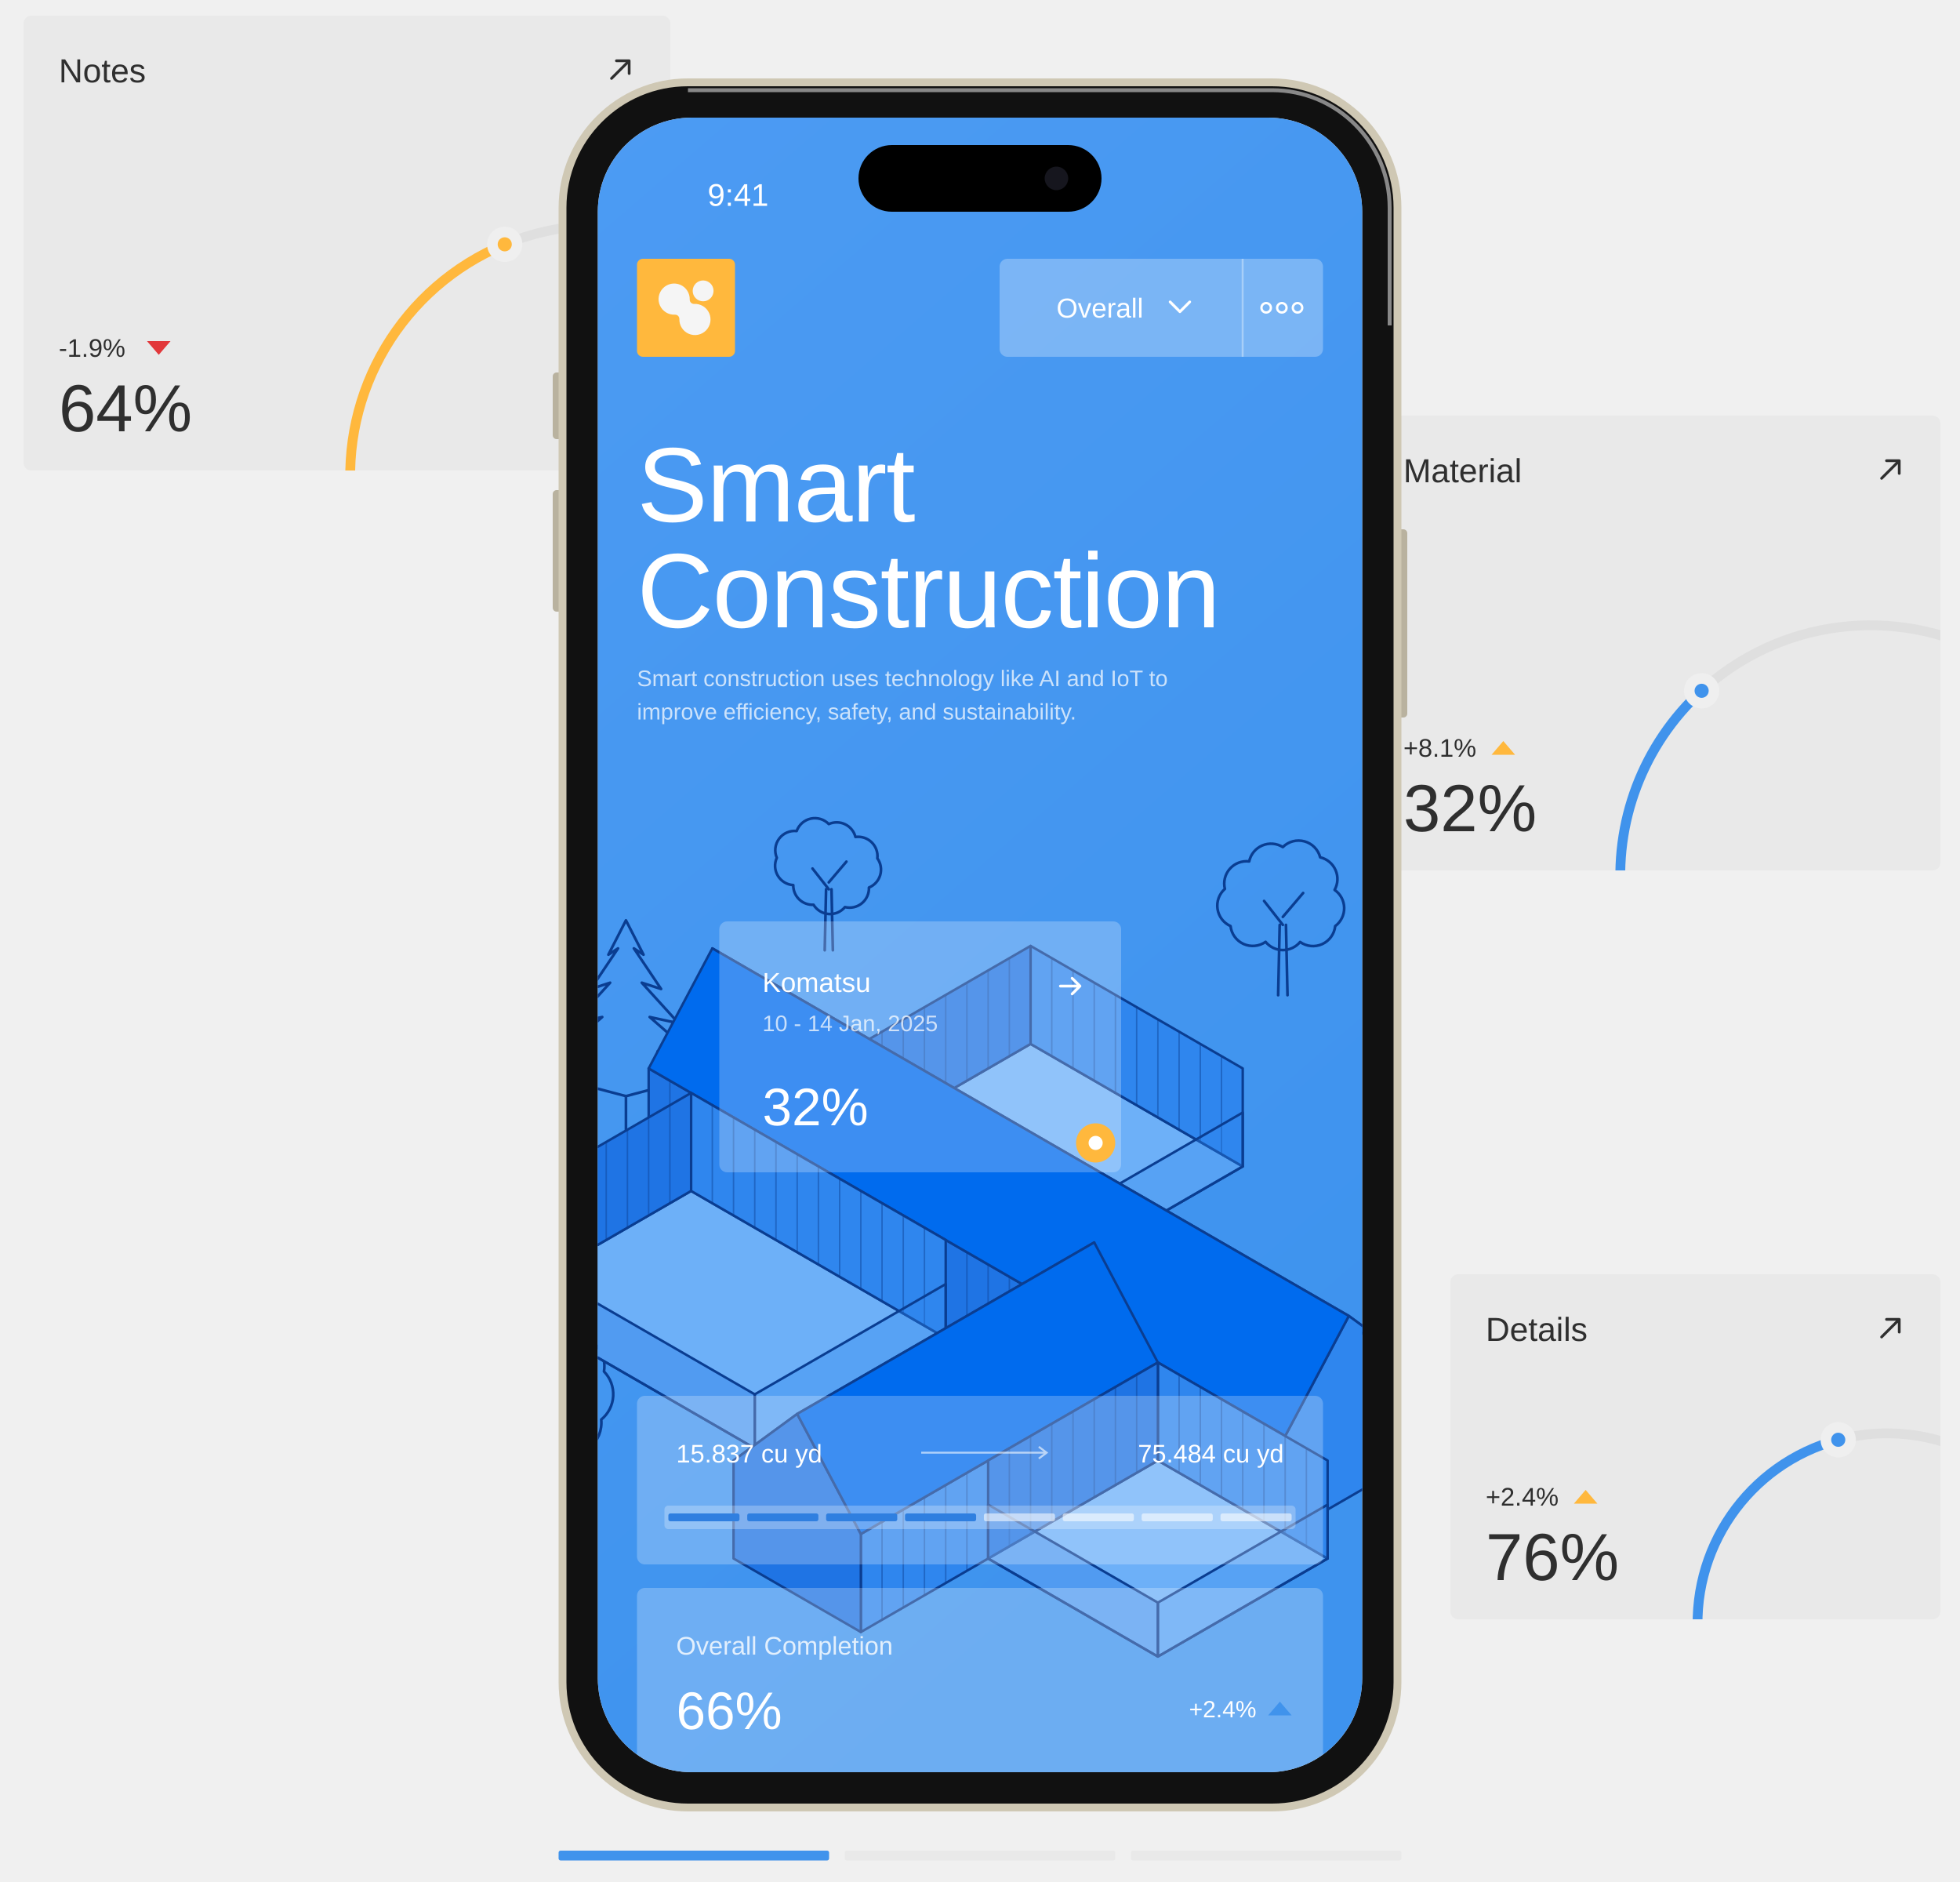
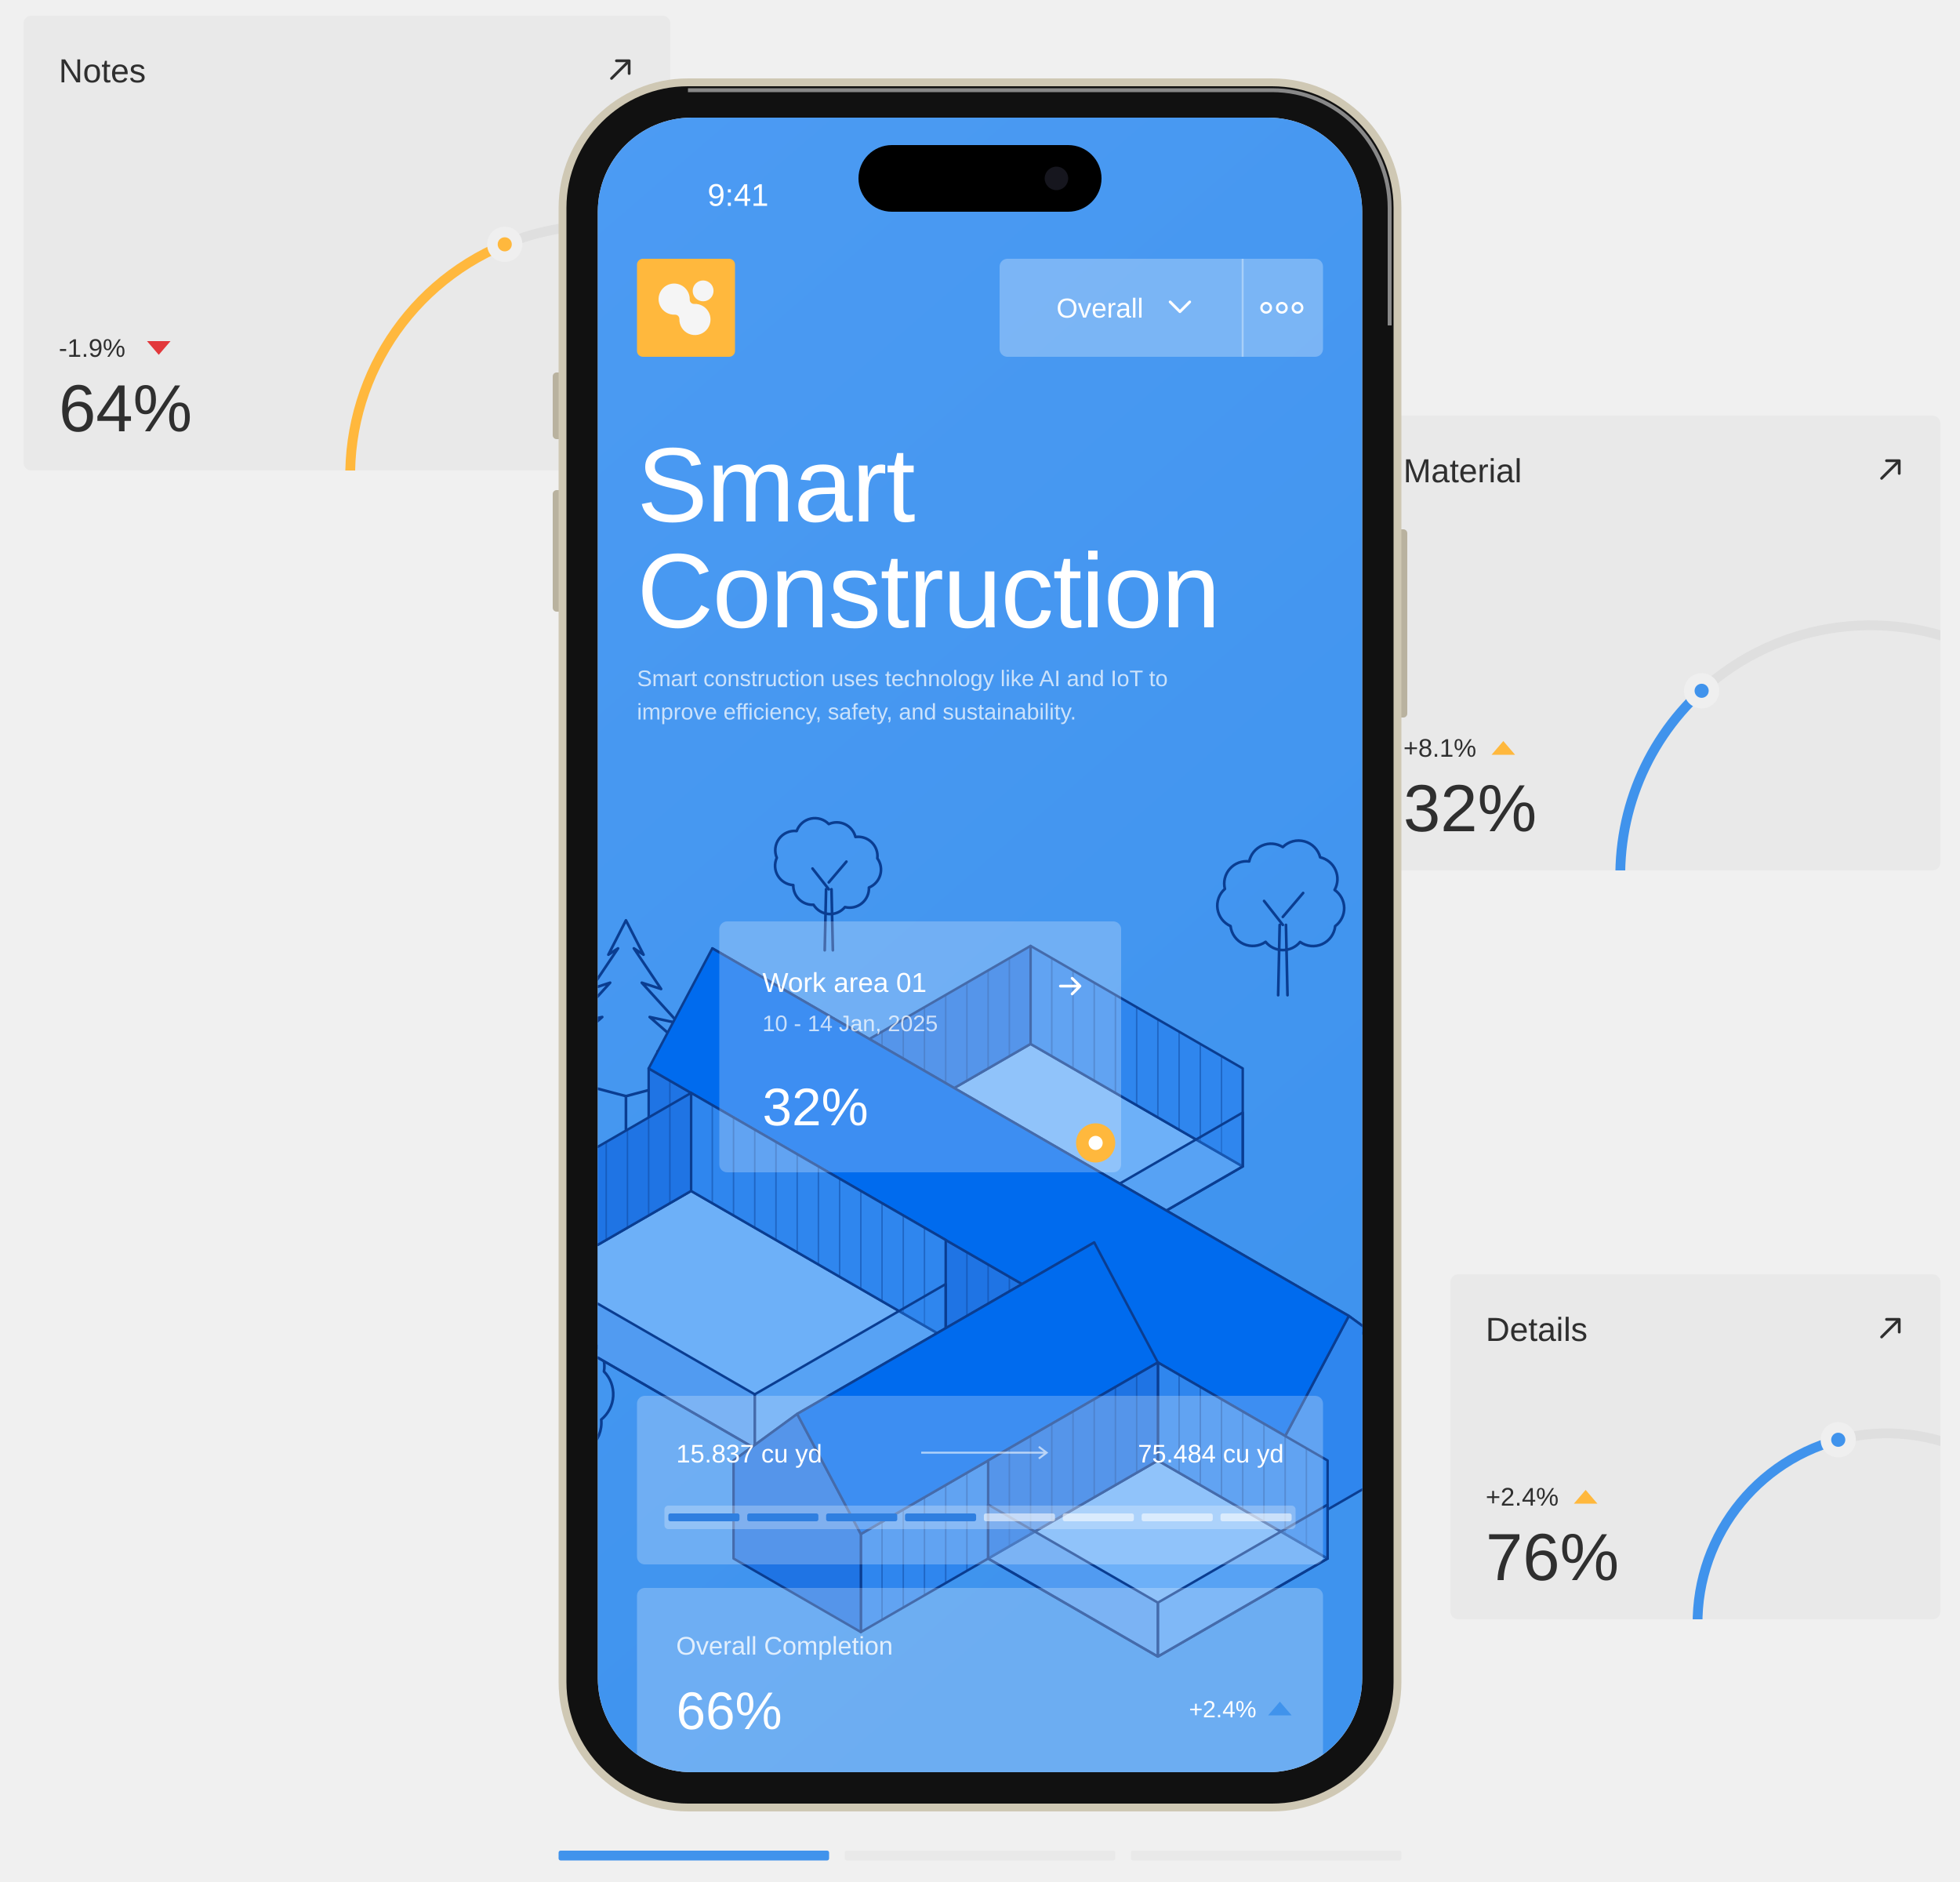
<svg xmlns="http://www.w3.org/2000/svg" viewBox="0 0 1000 960" data-export="lp-mobile-palm" role="img" aria-label="Phone with the three screens and floating cards" style="color:rgb(47, 47, 47);fill:rgb(0, 0, 0);stroke:none;stroke-width:1px;" width="1000" height="960">
  <g style="color:rgb(47, 47, 47);fill:rgb(0, 0, 0);stroke:none;stroke-width:1px;">
    <g transform="translate(12 8)" style="color:rgb(47, 47, 47);fill:rgb(0, 0, 0);stroke:none;stroke-width:1px;">
      <clipPath id="lp-mobile-palmcard-mc-notes" style="color:rgb(47, 47, 47);fill:rgb(0, 0, 0);stroke:none;stroke-width:1px;">
        <rect width="330" height="232" rx="4" style="color:rgb(47, 47, 47);fill:rgb(0, 0, 0);stroke:none;stroke-width:1px;" />
      </clipPath>
      <rect width="330" height="232" rx="4" fill="#E9E9E9" style="color:rgb(47, 47, 47);fill:rgb(233, 233, 233);stroke:none;stroke-width:1px;" />
      <text x="18" y="34" font-size="17" font-weight="500" fill="#2F2F2F" style="color:rgb(47, 47, 47);fill:rgb(47, 47, 47);stroke:none;stroke-width:1px;font-family:Urbanist, 'Helvetica Neue', Arial, system-ui, sans-serif;font-size:17px;font-weight:500;">Notes</text>
      <path d="M300 32l9-9m-6.5 0h6.5v6.5" fill="none" stroke="#2F2F2F" stroke-width="1.4" stroke-linecap="round" stroke-linejoin="round" style="color:rgb(47, 47, 47);fill:none;stroke:rgb(47, 47, 47);stroke-width:1.4px;stroke-linecap:round;stroke-linejoin:round;" />
      <g style="color:rgb(47, 47, 47);fill:rgb(0, 0, 0);stroke:none;stroke-width:1px;">
        <text x="18" y="174" font-size="13" font-weight="400" fill="#2F2F2F" style="color:rgb(47, 47, 47);fill:rgb(47, 47, 47);stroke:none;stroke-width:1px;font-family:Urbanist, 'Helvetica Neue', Arial, system-ui, sans-serif;font-size:13px;font-weight:400;">-1.9%</text>
        <path d="M63 166l6 7 6-7z" fill="#E2383B" style="color:rgb(47, 47, 47);fill:rgb(226, 56, 59);stroke:none;stroke-width:1px;" />
      </g>
      <text x="18" y="212" font-size="34" font-weight="300" fill="#2F2F2F" style="color:rgb(47, 47, 47);fill:rgb(47, 47, 47);stroke:none;stroke-width:1px;font-family:Urbanist, 'Helvetica Neue', Arial, system-ui, sans-serif;font-size:34px;font-weight:300;">64%</text>
      <g clip-path="url(#lp-mobile-palmcard-mc-notes)" style="color:rgb(47, 47, 47);fill:rgb(0, 0, 0);stroke:none;stroke-width:1px;clip-path:url(#lp-mobile-palmcard-mc-notes);">
        <g transform="translate(0 0)" fill="none" stroke-linecap="round" style="color:rgb(47, 47, 47);fill:none;stroke:none;stroke-width:1px;stroke-linecap:round;">
          <path d="M245.52 116.63A127.6 127.6 0 0 1 354.18 121.89" stroke="#DFDFDF" stroke-width="5" style="color:rgb(47, 47, 47);fill:none;stroke:rgb(223, 223, 223);stroke-width:5px;stroke-linecap:round;" />
          <path d="M167.37 247.89A127.6 127.6 0 0 1 245.52 116.63" stroke="#FFB83D" stroke-width="5" style="color:rgb(47, 47, 47);fill:none;stroke:rgb(255, 184, 61);stroke-width:5px;stroke-linecap:round;" />
          <circle cx="245.52" cy="116.63" r="9" fill="#EFEFEF" stroke="none" style="color:rgb(47, 47, 47);fill:rgb(239, 239, 239);stroke:none;stroke-width:1px;stroke-linecap:round;" />
          <circle cx="245.52" cy="116.63" r="3.6" fill="#FFB83D" stroke="none" style="color:rgb(47, 47, 47);fill:rgb(255, 184, 61);stroke:none;stroke-width:1px;stroke-linecap:round;" />
        </g>
      </g>
    </g>
  </g>
  <g style="color:rgb(47, 47, 47);fill:rgb(0, 0, 0);stroke:none;stroke-width:1px;">
    <g transform="translate(698 212)" style="color:rgb(47, 47, 47);fill:rgb(0, 0, 0);stroke:none;stroke-width:1px;">
      <clipPath id="lp-mobile-palmcard-mc-material" style="color:rgb(47, 47, 47);fill:rgb(0, 0, 0);stroke:none;stroke-width:1px;">
        <rect width="292" height="232" rx="4" style="color:rgb(47, 47, 47);fill:rgb(0, 0, 0);stroke:none;stroke-width:1px;" />
      </clipPath>
      <rect width="292" height="232" rx="4" fill="#E9E9E9" style="color:rgb(47, 47, 47);fill:rgb(233, 233, 233);stroke:none;stroke-width:1px;" />
      <text x="18" y="34" font-size="17" font-weight="500" fill="#2F2F2F" style="color:rgb(47, 47, 47);fill:rgb(47, 47, 47);stroke:none;stroke-width:1px;font-family:Urbanist, 'Helvetica Neue', Arial, system-ui, sans-serif;font-size:17px;font-weight:500;">Material</text>
      <path d="M262 32l9-9m-6.5 0h6.5v6.5" fill="none" stroke="#2F2F2F" stroke-width="1.4" stroke-linecap="round" stroke-linejoin="round" style="color:rgb(47, 47, 47);fill:none;stroke:rgb(47, 47, 47);stroke-width:1.4px;stroke-linecap:round;stroke-linejoin:round;" />
      <g style="color:rgb(47, 47, 47);fill:rgb(0, 0, 0);stroke:none;stroke-width:1px;">
        <text x="18" y="174" font-size="13" font-weight="400" fill="#2F2F2F" style="color:rgb(47, 47, 47);fill:rgb(47, 47, 47);stroke:none;stroke-width:1px;font-family:Urbanist, 'Helvetica Neue', Arial, system-ui, sans-serif;font-size:13px;font-weight:400;">+8.1%</text>
        <path d="M63 173l6-7 6 7z" fill="#FFB83D" style="color:rgb(47, 47, 47);fill:rgb(255, 184, 61);stroke:none;stroke-width:1px;" />
      </g>
      <text x="18" y="212" font-size="34" font-weight="300" fill="#2F2F2F" style="color:rgb(47, 47, 47);fill:rgb(47, 47, 47);stroke:none;stroke-width:1px;font-family:Urbanist, 'Helvetica Neue', Arial, system-ui, sans-serif;font-size:34px;font-weight:300;">32%</text>
      <g clip-path="url(#lp-mobile-palmcard-mc-material)" style="color:rgb(47, 47, 47);fill:rgb(0, 0, 0);stroke:none;stroke-width:1px;clip-path:url(#lp-mobile-palmcard-mc-material);">
        <g transform="translate(0 0)" fill="none" stroke-linecap="round" style="color:rgb(47, 47, 47);fill:none;stroke:none;stroke-width:1px;stroke-linecap:round;">
          <path d="M170.18 140.37A127.6 127.6 0 0 1 316.18 121.89" stroke="#DFDFDF" stroke-width="5" style="color:rgb(47, 47, 47);fill:none;stroke:rgb(223, 223, 223);stroke-width:5px;stroke-linecap:round;" />
          <path d="M129.37 247.89A127.6 127.6 0 0 1 170.18 140.37" stroke="#4093EC" stroke-width="5" style="color:rgb(47, 47, 47);fill:none;stroke:rgb(64, 147, 236);stroke-width:5px;stroke-linecap:round;" />
          <circle cx="170.18" cy="140.37" r="9" fill="#EFEFEF" stroke="none" style="color:rgb(47, 47, 47);fill:rgb(239, 239, 239);stroke:none;stroke-width:1px;stroke-linecap:round;" />
          <circle cx="170.18" cy="140.37" r="3.6" fill="#4093EC" stroke="none" style="color:rgb(47, 47, 47);fill:rgb(64, 147, 236);stroke:none;stroke-width:1px;stroke-linecap:round;" />
        </g>
      </g>
    </g>
  </g>
  <g style="color:rgb(47, 47, 47);fill:rgb(0, 0, 0);stroke:none;stroke-width:1px;">
    <g transform="translate(740 650)" style="color:rgb(47, 47, 47);fill:rgb(0, 0, 0);stroke:none;stroke-width:1px;">
      <clipPath id="lp-mobile-palmcard-mc-details" style="color:rgb(47, 47, 47);fill:rgb(0, 0, 0);stroke:none;stroke-width:1px;">
        <rect width="250" height="176" rx="4" style="color:rgb(47, 47, 47);fill:rgb(0, 0, 0);stroke:none;stroke-width:1px;" />
      </clipPath>
      <rect width="250" height="176" rx="4" fill="#E9E9E9" style="color:rgb(47, 47, 47);fill:rgb(233, 233, 233);stroke:none;stroke-width:1px;" />
      <text x="18" y="34" font-size="17" font-weight="500" fill="#2F2F2F" style="color:rgb(47, 47, 47);fill:rgb(47, 47, 47);stroke:none;stroke-width:1px;font-family:Urbanist, 'Helvetica Neue', Arial, system-ui, sans-serif;font-size:17px;font-weight:500;">Details</text>
      <path d="M220 32l9-9m-6.5 0h6.5v6.5" fill="none" stroke="#2F2F2F" stroke-width="1.4" stroke-linecap="round" stroke-linejoin="round" style="color:rgb(47, 47, 47);fill:none;stroke:rgb(47, 47, 47);stroke-width:1.4px;stroke-linecap:round;stroke-linejoin:round;" />
      <g style="color:rgb(47, 47, 47);fill:rgb(0, 0, 0);stroke:none;stroke-width:1px;">
        <text x="18" y="118" font-size="13" font-weight="400" fill="#2F2F2F" style="color:rgb(47, 47, 47);fill:rgb(47, 47, 47);stroke:none;stroke-width:1px;font-family:Urbanist, 'Helvetica Neue', Arial, system-ui, sans-serif;font-size:13px;font-weight:400;">+2.4%</text>
        <path d="M63 117l6-7 6 7z" fill="#FFB83D" style="color:rgb(47, 47, 47);fill:rgb(255, 184, 61);stroke:none;stroke-width:1px;" />
      </g>
      <text x="18" y="156" font-size="34" font-weight="300" fill="#2F2F2F" style="color:rgb(47, 47, 47);fill:rgb(47, 47, 47);stroke:none;stroke-width:1px;font-family:Urbanist, 'Helvetica Neue', Arial, system-ui, sans-serif;font-size:34px;font-weight:300;">76%</text>
      <g clip-path="url(#lp-mobile-palmcard-mc-details)" style="color:rgb(47, 47, 47);fill:rgb(0, 0, 0);stroke:none;stroke-width:1px;clip-path:url(#lp-mobile-palmcard-mc-details);">
        <g transform="translate(0 0)" fill="none" stroke-linecap="round" style="color:rgb(47, 47, 47);fill:none;stroke:none;stroke-width:1px;stroke-linecap:round;">
          <path d="M197.88 84.42A96.8 96.8 0 0 1 268.34 92.47" stroke="#DFDFDF" stroke-width="5" style="color:rgb(47, 47, 47);fill:none;stroke:rgb(223, 223, 223);stroke-width:5px;stroke-linecap:round;" />
          <path d="M126.63 188.05A96.8 96.8 0 0 1 197.88 84.42" stroke="#4093EC" stroke-width="5" style="color:rgb(47, 47, 47);fill:none;stroke:rgb(64, 147, 236);stroke-width:5px;stroke-linecap:round;" />
          <circle cx="197.88" cy="84.42" r="9" fill="#EFEFEF" stroke="none" style="color:rgb(47, 47, 47);fill:rgb(239, 239, 239);stroke:none;stroke-width:1px;stroke-linecap:round;" />
          <circle cx="197.88" cy="84.42" r="3.6" fill="#4093EC" stroke="none" style="color:rgb(47, 47, 47);fill:rgb(64, 147, 236);stroke:none;stroke-width:1px;stroke-linecap:round;" />
        </g>
      </g>
    </g>
  </g>
  <g transform="translate(285 40) scale(1)" style="color:rgb(47, 47, 47);fill:rgb(0, 0, 0);stroke:none;stroke-width:1px;">
    <clipPath id="lp-mobile-palm-ph" style="color:rgb(47, 47, 47);fill:rgb(0, 0, 0);stroke:none;stroke-width:1px;">
      <rect x="20" y="20" width="390" height="844" rx="48" style="color:rgb(47, 47, 47);fill:rgb(0, 0, 0);stroke:none;stroke-width:1px;" />
    </clipPath>
    <rect x="-3" y="150" width="6" height="34" rx="2" fill="#B9B29F" style="color:rgb(47, 47, 47);fill:rgb(185, 178, 159);stroke:none;stroke-width:1px;" />
    <rect x="-3" y="210" width="6" height="62" rx="2" fill="#B9B29F" style="color:rgb(47, 47, 47);fill:rgb(185, 178, 159);stroke:none;stroke-width:1px;" />
    <rect x="427" y="230" width="6" height="96" rx="2" fill="#B9B29F" style="color:rgb(47, 47, 47);fill:rgb(185, 178, 159);stroke:none;stroke-width:1px;" />
    <rect width="430" height="884" rx="66" fill="#CFC8B4" style="color:rgb(47, 47, 47);fill:rgb(207, 200, 180);stroke:none;stroke-width:1px;" />
    <rect x="4" y="4" width="422" height="876" rx="62" fill="#111111" style="color:rgb(47, 47, 47);fill:rgb(17, 17, 17);stroke:none;stroke-width:1px;" />
    <rect x="20" y="20" width="390" height="844" rx="48" fill="#DDDDDD" style="color:rgb(47, 47, 47);fill:rgb(221, 221, 221);stroke:none;stroke-width:1px;" />
    <g clip-path="url(#lp-mobile-palm-ph)" style="color:rgb(47, 47, 47);fill:rgb(0, 0, 0);stroke:none;stroke-width:1px;clip-path:url(#lp-mobile-palm-ph);">
      <g transform="translate(20 20)" style="color:rgb(47, 47, 47);fill:rgb(0, 0, 0);stroke:none;stroke-width:1px;">
        <g style="color:rgb(47, 47, 47);fill:rgb(0, 0, 0);stroke:none;stroke-width:1px;">
          <g style="color:rgb(47, 47, 47);fill:rgb(0, 0, 0);stroke:none;stroke-width:1px;">
            <linearGradient id="lp-mobile-palm-sh-bg" x1="0" y1="0" x2="0.4" y2="1" style="color:rgb(47, 47, 47);fill:rgb(0, 0, 0);stroke:none;stroke-width:1px;">
              <stop offset="0" stop-color="#4C9BF3" style="color:rgb(47, 47, 47);fill:rgb(0, 0, 0);stroke:none;stroke-width:1px;stop-color:rgb(76, 155, 243);" />
              <stop offset="1" stop-color="#3E93EE" style="color:rgb(47, 47, 47);fill:rgb(0, 0, 0);stroke:none;stroke-width:1px;stop-color:rgb(62, 147, 238);" />
            </linearGradient>
            <rect width="390" height="844" fill="url(#lp-mobile-palm-sh-bg)" style="color:rgb(47, 47, 47);fill:url(#lp-mobile-palm-sh-bg);stroke:none;stroke-width:1px;" />
            <text x="56" y="45" font-size="16" font-weight="500" fill="#FFFFFF" style="color:rgb(47, 47, 47);fill:rgb(255, 255, 255);stroke:none;stroke-width:1px;font-family:Urbanist, 'Helvetica Neue', Arial, system-ui, sans-serif;font-size:16px;font-weight:500;">9:41</text>
            <g transform="translate(20 72) scale(0.5)" style="color:rgb(47, 47, 47);fill:rgb(0, 0, 0);stroke:none;stroke-width:1px;">
              <rect width="100" height="100" rx="6" fill="#FFB83D" style="color:rgb(47, 47, 47);fill:rgb(255, 184, 61);stroke:none;stroke-width:1px;" />
              <g transform="translate(22 22) scale(0.56)" fill="#F5F5F5" style="color:rgb(47, 47, 47);fill:rgb(245, 245, 245);stroke:none;stroke-width:1px;">
                <path d="M56.79 35.02A7.7 7.7 0 0 0 64.87 42.94A28.4 28.4 0 1 1 37.91 70.48A7.7 7.7 0 0 0 29.83 62.56A28.4 28.4 0 1 1 56.79 35.02Z" style="color:rgb(47, 47, 47);fill:rgb(245, 245, 245);stroke:none;stroke-width:1px;" />
                <circle cx="81.2" cy="19.2" r="19" style="color:rgb(47, 47, 47);fill:rgb(245, 245, 245);stroke:none;stroke-width:1px;" />
              </g>
            </g>
            <rect x="205" y="72" width="165" height="50" rx="4" fill="#FFFFFF" fill-opacity="0.28" style="color:rgb(47, 47, 47);fill:rgb(255, 255, 255);fill-opacity:0.28;stroke:none;stroke-width:1px;" />
            <path d="M329 72v50" stroke="#FFFFFF" stroke-opacity="0.35" style="color:rgb(47, 47, 47);fill:rgb(0, 0, 0);stroke:rgb(255, 255, 255);stroke-width:1px;stroke-opacity:0.35;" />
            <text x="234" y="102" font-size="14" font-weight="400" fill="#FFFFFF" style="color:rgb(47, 47, 47);fill:rgb(255, 255, 255);stroke:none;stroke-width:1px;font-family:Urbanist, 'Helvetica Neue', Arial, system-ui, sans-serif;font-size:14px;font-weight:400;">Overall</text>
            <path d="M292 94l5 5 5-5" fill="none" stroke="#FFFFFF" stroke-width="1.4" stroke-linecap="round" stroke-linejoin="round" style="color:rgb(47, 47, 47);fill:none;stroke:rgb(255, 255, 255);stroke-width:1.4px;stroke-linecap:round;stroke-linejoin:round;" />
            <g fill="none" stroke="#FFFFFF" stroke-width="1.2" style="color:rgb(47, 47, 47);fill:none;stroke:rgb(255, 255, 255);stroke-width:1.2px;">
              <circle cx="341" cy="97" r="2.4" style="color:rgb(47, 47, 47);fill:none;stroke:rgb(255, 255, 255);stroke-width:1.2px;" />
              <circle cx="349" cy="97" r="2.4" style="color:rgb(47, 47, 47);fill:none;stroke:rgb(255, 255, 255);stroke-width:1.2px;" />
              <circle cx="357" cy="97" r="2.4" style="color:rgb(47, 47, 47);fill:none;stroke:rgb(255, 255, 255);stroke-width:1.2px;" />
            </g>
            <text x="20" y="206" font-size="54" font-weight="300" fill="#FFFFFF" letter-spacing="-0.5" style="color:rgb(47, 47, 47);fill:rgb(255, 255, 255);stroke:none;stroke-width:1px;font-family:Urbanist, 'Helvetica Neue', Arial, system-ui, sans-serif;font-size:54px;font-weight:300;letter-spacing:-0.5px;">Smart</text>
            <text x="20" y="260" font-size="54" font-weight="300" fill="#FFFFFF" letter-spacing="-0.5" style="color:rgb(47, 47, 47);fill:rgb(255, 255, 255);stroke:none;stroke-width:1px;font-family:Urbanist, 'Helvetica Neue', Arial, system-ui, sans-serif;font-size:54px;font-weight:300;letter-spacing:-0.5px;">Construction</text>
            <text font-size="11.5" font-weight="400" fill="#FFFFFF" fill-opacity="0.72" style="color:rgb(47, 47, 47);fill:rgb(255, 255, 255);fill-opacity:0.72;stroke:none;stroke-width:1px;font-family:Urbanist, 'Helvetica Neue', Arial, system-ui, sans-serif;font-size:11.5px;font-weight:400;">
              <tspan x="20" y="290" style="color:rgb(47, 47, 47);fill:rgb(255, 255, 255);fill-opacity:0.72;stroke:none;stroke-width:1px;font-family:Urbanist, 'Helvetica Neue', Arial, system-ui, sans-serif;font-size:11.5px;font-weight:400;">Smart construction uses technology like AI and IoT to</tspan>
              <tspan x="20" y="307" style="color:rgb(47, 47, 47);fill:rgb(255, 255, 255);fill-opacity:0.72;stroke:none;stroke-width:1px;font-family:Urbanist, 'Helvetica Neue', Arial, system-ui, sans-serif;font-size:11.5px;font-weight:400;">improve efficiency, safety, and sustainability.</tspan>
            </text>
            <g transform="translate(-150 300) scale(1.25)" style="color:rgb(47, 47, 47);fill:rgb(0, 0, 0);stroke:none;stroke-width:1px;">
              <g transform="translate(0 0)" opacity="1" style="color:rgb(47, 47, 47);fill:rgb(0, 0, 0);stroke:none;stroke-width:1px;">
                <path transform="translate(214.28 99.78)" d="M0 -51.5A7.9 7.9 0 0 1 10.89 -46.23A7.9 7.9 0 0 1 19.83 -37.51A7.9 7.9 0 0 1 16.39 -25.59A7.9 7.9 0 0 1 6.6 -17.62A7.9 7.9 0 0 1 -6.22 -18.56A7.9 7.9 0 0 1 -14.5 -26.59A7.9 7.9 0 0 1 -21.22 -37.73A7.9 7.9 0 0 1 -13.11 -48.66A7.9 7.9 0 0 1 0 -51.5M-1.66 0L-1.11 -24.89M1.66 0L1.11 -24.89M0 -24.89L-6.64 -33.35M0 -27.71L7.19 -36.17" fill="none" stroke="#0A3D91" stroke-width="1.1" stroke-linejoin="round" stroke-linecap="round" style="color:rgb(47, 47, 47);fill:none;stroke:rgb(10, 61, 145);stroke-width:1.1px;stroke-linecap:round;stroke-linejoin:round;" />
                <path transform="translate(399.6 118.12)" d="M0 -60.45A9.11 9.11 0 0 1 15.25 -56.27A9.11 9.11 0 0 1 21.14 -42.97A9.11 9.11 0 0 1 21.38 -28.19A9.11 9.11 0 0 1 7.05 -21.72A9.11 9.11 0 0 1 -7.03 -21.77A9.11 9.11 0 0 1 -21.34 -28.21A9.11 9.11 0 0 1 -23.65 -43.38A9.11 9.11 0 0 1 -13.73 -54.6A9.11 9.11 0 0 1 0 -60.45M-1.91 0L-1.28 -28.7M1.91 0L1.28 -28.7M0 -28.7L-7.65 -38.46M0 -31.95L8.29 -41.71" fill="none" stroke="#0A3D91" stroke-width="1.1" stroke-linejoin="round" stroke-linecap="round" style="color:rgb(47, 47, 47);fill:none;stroke:rgb(10, 61, 145);stroke-width:1.1px;stroke-linecap:round;stroke-linejoin:round;" />
                <path transform="translate(131.49 172.97)" d="M0 -13.66L-16.14 -17.93L-35.87 -15.37L-12.91 -31.94L-28.69 -29.38L-9.68 -45.95L-21.52 -43.38L-6.46 -59.95L-14.35 -57.39L-3.23 -73.96L-7.17 -71.39L0 -85.4L7.17 -71.39L3.23 -73.96L14.35 -57.39L6.46 -59.95L21.52 -43.38L9.68 -45.95L28.69 -29.38L12.91 -31.94L35.87 -15.37L16.14 -17.93L0 -13.66M0 -13.66L0 0" fill="none" stroke="#0A3D91" stroke-width="1.1" stroke-linejoin="round" stroke-linecap="round" style="color:rgb(47, 47, 47);fill:none;stroke:rgb(10, 61, 145);stroke-width:1.1px;stroke-linecap:round;stroke-linejoin:round;" />
                <path transform="translate(7.58 198.01)" d="M0 -80.73A12.87 12.87 0 0 1 20.42 -78.27A12.87 12.87 0 0 1 26.13 -60.11A12.87 12.87 0 0 1 30.08 -39.89A12.87 12.87 0 0 1 9.18 -32.66A12.87 12.87 0 0 1 -11.51 -26.78A12.87 12.87 0 0 1 -28.32 -40.83A12.87 12.87 0 0 1 -29.69 -60.69A12.87 12.87 0 0 1 -19.53 -77.29A12.87 12.87 0 0 1 0 -80.73M-2.7 0L-1.8 -40.55M2.7 0L1.8 -40.55M0 -40.55L-10.81 -54.34M0 -45.15L11.72 -58.94" fill="none" stroke="#0A3D91" stroke-width="1.1" stroke-linejoin="round" stroke-linecap="round" style="color:rgb(47, 47, 47);fill:none;stroke:rgb(10, 61, 145);stroke-width:1.1px;stroke-linecap:round;stroke-linejoin:round;" />
                <path transform="translate(0.05 218.59)" d="M0 -9.63L-11.38 -12.64L-25.29 -10.84L-9.1 -22.52L-20.23 -20.71L-6.83 -32.39L-15.17 -30.59L-4.55 -42.27L-10.12 -40.46L-2.28 -52.14L-5.06 -50.34L0 -60.21L5.06 -50.34L2.28 -52.14L10.12 -40.46L4.55 -42.27L15.17 -30.59L6.83 -32.39L20.23 -20.71L9.1 -22.52L25.29 -10.84L11.38 -12.64L0 -9.63M0 -9.63L0 0" fill="none" stroke="#0A3D91" stroke-width="1.1" stroke-linejoin="round" stroke-linecap="round" style="color:rgb(47, 47, 47);fill:none;stroke:rgb(10, 61, 145);stroke-width:1.1px;stroke-linecap:round;stroke-linejoin:round;" />
                <path transform="translate(142.83 273.89)" d="M0 -42.91A6.46 6.46 0 0 1 10.22 -39.25A6.46 6.46 0 0 1 17.13 -30.83A6.46 6.46 0 0 1 12.95 -21.18A6.46 6.46 0 0 1 5.62 -13.84A6.46 6.46 0 0 1 -5.3 -14.66A6.46 6.46 0 0 1 -14.4 -20.4A6.46 6.46 0 0 1 -13.36 -30.22A6.46 6.46 0 0 1 -11.1 -40.23A6.46 6.46 0 0 1 0 -42.91M-1.36 0L-0.9 -20.36M1.36 0L0.91 -20.36M0 -20.36L-5.43 -27.29M0 -22.67L5.88 -29.59" fill="none" stroke="#0A3D91" stroke-width="1.1" stroke-linejoin="round" stroke-linecap="round" style="color:rgb(47, 47, 47);fill:none;stroke:rgb(10, 61, 145);stroke-width:1.1px;stroke-linecap:round;stroke-linejoin:round;" />
                <path transform="translate(0.72 290.52)" d="M0 -87.61A13.35 13.35 0 0 1 18.69 -78.44A13.35 13.35 0 0 1 29.32 -62.7A13.35 13.35 0 0 1 23.96 -45.22A13.35 13.35 0 0 1 11.22 -29.58A13.35 13.35 0 0 1 -9.85 -33.04A13.35 13.35 0 0 1 -24.58 -44.89A13.35 13.35 0 0 1 -35.29 -63.67A13.35 13.35 0 0 1 -19.59 -79.42A13.35 13.35 0 0 1 0 -87.61M-2.8 0L-1.87 -42.06M2.8 0L1.87 -42.06M0 -42.06L-11.22 -56.36M0 -46.82L12.15 -61.12" fill="none" stroke="#0A3D91" stroke-width="1.1" stroke-linejoin="round" stroke-linecap="round" style="color:rgb(47, 47, 47);fill:none;stroke:rgb(10, 61, 145);stroke-width:1.1px;stroke-linecap:round;stroke-linejoin:round;" />
                <path transform="translate(10.49 307.32)" d="M0 -78.23A12.28 12.28 0 0 1 20.86 -76.2A12.28 12.28 0 0 1 31.9 -58.51A12.28 12.28 0 0 1 28.12 -38.39A12.28 12.28 0 0 1 11.47 -24.35A12.28 12.28 0 0 1 -9.24 -29.98A12.28 12.28 0 0 1 -27.28 -38.84A12.28 12.28 0 0 1 -32.46 -58.6A12.28 12.28 0 0 1 -21.08 -76.45A12.28 12.28 0 0 1 0 -78.23M-2.58 0L-1.72 -38.71M2.58 0L1.72 -38.71M0 -38.71L-10.32 -51.87M0 -43.1L11.18 -56.26" fill="none" stroke="#0A3D91" stroke-width="1.1" stroke-linejoin="round" stroke-linecap="round" style="color:rgb(47, 47, 47);fill:none;stroke:rgb(10, 61, 145);stroke-width:1.1px;stroke-linecap:round;stroke-linejoin:round;" />
                <path transform="translate(93.35 334.25)" d="M0 -89.59A13.32 13.32 0 0 1 18.25 -77.85A13.32 13.32 0 0 1 29.17 -62.58A13.32 13.32 0 0 1 28.05 -42.95A13.32 13.32 0 0 1 11.51 -28.75A13.32 13.32 0 0 1 -11.44 -28.93A13.32 13.32 0 0 1 -26.73 -43.65A13.32 13.32 0 0 1 -34.86 -63.5A13.32 13.32 0 0 1 -21.76 -81.7A13.32 13.32 0 0 1 0 -89.59M-2.8 0L-1.87 -41.98M2.8 0L1.87 -41.98M0 -41.98L-11.2 -56.26M0 -46.74L12.13 -61.02" fill="none" stroke="#0A3D91" stroke-width="1.1" stroke-linejoin="round" stroke-linecap="round" style="color:rgb(47, 47, 47);fill:none;stroke:rgb(10, 61, 145);stroke-width:1.1px;stroke-linecap:round;stroke-linejoin:round;" />
              </g>
              <g transform="translate(262 118)" style="color:rgb(47, 47, 47);fill:rgb(0, 0, 0);stroke:none;stroke-width:1px;">
                <g style="color:rgb(47, 47, 47);fill:rgb(0, 0, 0);stroke:none;stroke-width:1px;">
                  <path d="M34.64 20L121.24 70L51.96 110L-34.64 60Z" fill="#6DB0F8" stroke="#0A3D91" stroke-width="1" stroke-linejoin="round" style="color:rgb(47, 47, 47);fill:rgb(109, 176, 248);stroke:rgb(10, 61, 145);stroke-width:1px;stroke-linejoin:round;" />
                  <path d="M34.64 20L121.24 70L121.24 30L34.64 -20Z" fill="#2F86EE" stroke="#0A3D91" stroke-width="1" stroke-linejoin="round" style="color:rgb(47, 47, 47);fill:rgb(47, 134, 238);stroke:rgb(10, 61, 145);stroke-width:1px;stroke-linejoin:round;" />
                  <path d="M34.64 20L-34.64 60L-34.64 20L34.64 -20Z" fill="#1F74E4" stroke="#0A3D91" stroke-width="1" stroke-linejoin="round" style="color:rgb(47, 47, 47);fill:rgb(31, 116, 228);stroke:rgb(10, 61, 145);stroke-width:1px;stroke-linejoin:round;" />
                  <path d="M43.3 25L43.3 -15M51.96 30L51.96 -10M60.62 35L60.62 -5M69.28 40L69.28 0M77.94 45L77.94 5M86.6 50L86.6 10M95.26 55L95.26 15M103.92 60L103.92 20M112.58 65L112.58 25M25.98 25L25.98 -15M17.32 30L17.32 -10M8.66 35L8.66 -5M0 40L0 0M-8.66 45L-8.66 5M-17.32 50L-17.32 10M-25.98 55L-25.98 15" stroke="#0A3D91" stroke-width="0.6" opacity="0.45" fill="none" style="color:rgb(47, 47, 47);fill:none;stroke:rgb(10, 61, 145);stroke-width:0.6px;opacity:0.45;" />
                  <path d="M121.24 70L51.96 110L51.96 88L121.24 48Z" fill="#2F86EE" fill-opacity="0.35" stroke="#0A3D91" stroke-width="1" stroke-linejoin="round" style="color:rgb(47, 47, 47);fill:rgb(47, 134, 238);fill-opacity:0.35;stroke:rgb(10, 61, 145);stroke-width:1px;stroke-linejoin:round;" />
                  <path d="M-34.64 60L51.96 110L51.96 88L-34.64 38Z" fill="#1F74E4" fill-opacity="0.35" stroke="#0A3D91" stroke-width="1" stroke-linejoin="round" style="color:rgb(47, 47, 47);fill:rgb(31, 116, 228);fill-opacity:0.35;stroke:rgb(10, 61, 145);stroke-width:1px;stroke-linejoin:round;" />
                </g>
                <g style="color:rgb(47, 47, 47);fill:rgb(0, 0, 0);stroke:none;stroke-width:1px;">
                  <path d="M-69.28 0L190.52 150L164.54 131L-95.26 -19Z" fill="#0A5ED0" stroke="#0A3D91" stroke-width="1" stroke-linejoin="round" style="color:rgb(47, 47, 47);fill:rgb(10, 94, 208);stroke:rgb(10, 61, 145);stroke-width:1px;stroke-linejoin:round;" />
                  <path d="M-121.24 70L138.56 220L138.56 180L-121.24 30Z" fill="#1F74E4" stroke="#0A3D91" stroke-width="1" stroke-linejoin="round" style="color:rgb(47, 47, 47);fill:rgb(31, 116, 228);stroke:rgb(10, 61, 145);stroke-width:1px;stroke-linejoin:round;" />
                  <path d="M-112.58 75L-112.58 35M-103.92 80L-103.92 40M-95.26 85L-95.26 45M-86.6 90L-86.6 50M-77.94 95L-77.94 55M-69.28 100L-69.28 60M-60.62 105L-60.62 65M-51.96 110L-51.96 70M-43.3 115L-43.3 75M-34.64 120L-34.64 80M-25.98 125L-25.98 85M-17.32 130L-17.32 90M-8.66 135L-8.66 95M0 140L0 100M8.66 145L8.66 105M17.32 150L17.32 110M25.98 155L25.98 115M34.64 160L34.64 120M43.3 165L43.3 125M51.96 170L51.96 130M60.62 175L60.62 135M69.28 180L69.28 140M77.94 185L77.94 145M86.6 190L86.6 150M95.26 195L95.26 155M103.92 200L103.92 160M112.58 205L112.58 165M121.24 210L121.24 170M129.9 215L129.9 175" stroke="#0A3D91" stroke-width="0.6" opacity="0.45" fill="none" style="color:rgb(47, 47, 47);fill:none;stroke:rgb(10, 61, 145);stroke-width:0.6px;opacity:0.45;" />
                  <path d="M190.52 190L138.56 220L138.56 180L164.54 131L190.52 150Z" fill="#2F86EE" stroke="#0A3D91" stroke-width="1" stroke-linejoin="round" style="color:rgb(47, 47, 47);fill:rgb(47, 134, 238);stroke:rgb(10, 61, 145);stroke-width:1px;stroke-linejoin:round;" />
                  <path d="M-121.24 30L138.56 180L164.54 131L-95.26 -19Z" fill="#006BEE" stroke="#0A3D91" stroke-width="1" stroke-linejoin="round" style="color:rgb(47, 47, 47);fill:rgb(0, 107, 238);stroke:rgb(10, 61, 145);stroke-width:1px;stroke-linejoin:round;" />
                </g>
                <g style="color:rgb(47, 47, 47);fill:rgb(0, 0, 0);stroke:none;stroke-width:1px;">
                  <path d="M-103.92 80L0 140L-77.94 185L-181.86 125Z" fill="#6DB0F8" stroke="#0A3D91" stroke-width="1" stroke-linejoin="round" style="color:rgb(47, 47, 47);fill:rgb(109, 176, 248);stroke:rgb(10, 61, 145);stroke-width:1px;stroke-linejoin:round;" />
                  <path d="M-103.92 80L0 140L0 100L-103.92 40Z" fill="#2F86EE" stroke="#0A3D91" stroke-width="1" stroke-linejoin="round" style="color:rgb(47, 47, 47);fill:rgb(47, 134, 238);stroke:rgb(10, 61, 145);stroke-width:1px;stroke-linejoin:round;" />
                  <path d="M-103.92 80L-181.86 125L-181.86 85L-103.92 40Z" fill="#1F74E4" stroke="#0A3D91" stroke-width="1" stroke-linejoin="round" style="color:rgb(47, 47, 47);fill:rgb(31, 116, 228);stroke:rgb(10, 61, 145);stroke-width:1px;stroke-linejoin:round;" />
                  <path d="M-95.26 85L-95.26 45M-86.6 90L-86.6 50M-77.94 95L-77.94 55M-69.28 100L-69.28 60M-60.62 105L-60.62 65M-51.96 110L-51.96 70M-43.3 115L-43.3 75M-34.64 120L-34.64 80M-25.98 125L-25.98 85M-17.32 130L-17.32 90M-8.66 135L-8.66 95M-112.58 85L-112.58 45M-121.24 90L-121.24 50M-129.9 95L-129.9 55M-138.56 100L-138.56 60M-147.22 105L-147.22 65M-155.88 110L-155.88 70M-164.54 115L-164.54 75M-173.2 120L-173.2 80" stroke="#0A3D91" stroke-width="0.6" opacity="0.45" fill="none" style="color:rgb(47, 47, 47);fill:none;stroke:rgb(10, 61, 145);stroke-width:0.6px;opacity:0.45;" />
                  <path d="M0 140L-77.94 185L-77.94 163L0 118Z" fill="#2F86EE" fill-opacity="0.35" stroke="#0A3D91" stroke-width="1" stroke-linejoin="round" style="color:rgb(47, 47, 47);fill:rgb(47, 134, 238);fill-opacity:0.35;stroke:rgb(10, 61, 145);stroke-width:1px;stroke-linejoin:round;" />
                  <path d="M-181.86 125L-77.94 185L-77.94 163L-181.86 103Z" fill="#1F74E4" fill-opacity="0.35" stroke="#0A3D91" stroke-width="1" stroke-linejoin="round" style="color:rgb(47, 47, 47);fill:rgb(31, 116, 228);fill-opacity:0.35;stroke:rgb(10, 61, 145);stroke-width:1px;stroke-linejoin:round;" />
                </g>
                <g style="color:rgb(47, 47, 47);fill:rgb(0, 0, 0);stroke:none;stroke-width:1px;">
                  <path d="M34.64 120L-86.6 190L-60.62 171L60.62 101Z" fill="#0A5ED0" stroke="#0A3D91" stroke-width="1" stroke-linejoin="round" style="color:rgb(47, 47, 47);fill:rgb(10, 94, 208);stroke:rgb(10, 61, 145);stroke-width:1px;stroke-linejoin:round;" />
                  <path d="M86.6 190L-34.64 260L-34.64 220L86.6 150Z" fill="#2F86EE" stroke="#0A3D91" stroke-width="1" stroke-linejoin="round" style="color:rgb(47, 47, 47);fill:rgb(47, 134, 238);stroke:rgb(10, 61, 145);stroke-width:1px;stroke-linejoin:round;" />
                  <path d="M77.94 195L77.94 155M69.28 200L69.28 160M60.62 205L60.62 165M51.96 210L51.96 170M43.3 215L43.3 175M34.64 220L34.64 180M25.98 225L25.98 185M17.32 230L17.32 190M8.66 235L8.66 195M0 240L0 200M-8.66 245L-8.66 205M-17.32 250L-17.32 210M-25.98 255L-25.98 215" stroke="#0A3D91" stroke-width="0.6" opacity="0.45" fill="none" style="color:rgb(47, 47, 47);fill:none;stroke:rgb(10, 61, 145);stroke-width:0.6px;opacity:0.45;" />
                  <path d="M-86.6 230L-34.64 260L-34.64 220L-60.62 171L-86.6 190Z" fill="#1F74E4" stroke="#0A3D91" stroke-width="1" stroke-linejoin="round" style="color:rgb(47, 47, 47);fill:rgb(31, 116, 228);stroke:rgb(10, 61, 145);stroke-width:1px;stroke-linejoin:round;" />
                  <path d="M86.6 150L-34.64 220L-60.62 171L60.62 101Z" fill="#006BEE" stroke="#0A3D91" stroke-width="1" stroke-linejoin="round" style="color:rgb(47, 47, 47);fill:rgb(0, 107, 238);stroke:rgb(10, 61, 145);stroke-width:1px;stroke-linejoin:round;" />
                </g>
                <g style="color:rgb(47, 47, 47);fill:rgb(0, 0, 0);stroke:none;stroke-width:1px;">
                  <path d="M86.6 190L155.88 230L86.6 270L17.32 230Z" fill="#6DB0F8" stroke="#0A3D91" stroke-width="1" stroke-linejoin="round" style="color:rgb(47, 47, 47);fill:rgb(109, 176, 248);stroke:rgb(10, 61, 145);stroke-width:1px;stroke-linejoin:round;" />
                  <path d="M86.6 190L155.88 230L155.88 190L86.6 150Z" fill="#2F86EE" stroke="#0A3D91" stroke-width="1" stroke-linejoin="round" style="color:rgb(47, 47, 47);fill:rgb(47, 134, 238);stroke:rgb(10, 61, 145);stroke-width:1px;stroke-linejoin:round;" />
                  <path d="M86.6 190L17.32 230L17.32 190L86.6 150Z" fill="#1F74E4" stroke="#0A3D91" stroke-width="1" stroke-linejoin="round" style="color:rgb(47, 47, 47);fill:rgb(31, 116, 228);stroke:rgb(10, 61, 145);stroke-width:1px;stroke-linejoin:round;" />
                  <path d="M95.26 195L95.26 155M103.92 200L103.92 160M112.58 205L112.58 165M121.24 210L121.24 170M129.9 215L129.9 175M138.56 220L138.56 180M147.22 225L147.22 185M77.94 195L77.94 155M69.28 200L69.28 160M60.62 205L60.62 165M51.96 210L51.96 170M43.3 215L43.3 175M34.64 220L34.64 180M25.98 225L25.98 185" stroke="#0A3D91" stroke-width="0.6" opacity="0.45" fill="none" style="color:rgb(47, 47, 47);fill:none;stroke:rgb(10, 61, 145);stroke-width:0.6px;opacity:0.45;" />
                  <path d="M155.88 230L86.6 270L86.6 248L155.88 208Z" fill="#2F86EE" fill-opacity="0.35" stroke="#0A3D91" stroke-width="1" stroke-linejoin="round" style="color:rgb(47, 47, 47);fill:rgb(47, 134, 238);fill-opacity:0.35;stroke:rgb(10, 61, 145);stroke-width:1px;stroke-linejoin:round;" />
                  <path d="M17.32 230L86.6 270L86.6 248L17.32 208Z" fill="#1F74E4" fill-opacity="0.35" stroke="#0A3D91" stroke-width="1" stroke-linejoin="round" style="color:rgb(47, 47, 47);fill:rgb(31, 116, 228);fill-opacity:0.35;stroke:rgb(10, 61, 145);stroke-width:1px;stroke-linejoin:round;" />
                </g>
              </g>
            </g>
            <rect x="62" y="410" width="205" height="128" rx="4" fill="#FFFFFF" fill-opacity="0.24" style="color:rgb(47, 47, 47);fill:rgb(255, 255, 255);fill-opacity:0.24;stroke:none;stroke-width:1px;" />
-             <text x="84" y="446" font-size="14" font-weight="500" fill="#FFFFFF" style="color:rgb(47, 47, 47);fill:rgb(255, 255, 255);stroke:none;stroke-width:1px;font-family:Urbanist, 'Helvetica Neue', Arial, system-ui, sans-serif;font-size:14px;font-weight:500;">Komatsu</text>
+             <text x="84" y="446" font-size="14" font-weight="500" fill="#FFFFFF" style="color:rgb(47, 47, 47);fill:rgb(255, 255, 255);stroke:none;stroke-width:1px;font-family:Urbanist, 'Helvetica Neue', Arial, system-ui, sans-serif;font-size:14px;font-weight:500;">Work area 01</text>
            <text x="84" y="466" font-size="11.5" font-weight="400" fill="#FFFFFF" fill-opacity="0.72" style="color:rgb(47, 47, 47);fill:rgb(255, 255, 255);fill-opacity:0.72;stroke:none;stroke-width:1px;font-family:Urbanist, 'Helvetica Neue', Arial, system-ui, sans-serif;font-size:11.5px;font-weight:400;">10 - 14 Jan, 2025</text>
            <text x="84" y="514" font-size="27" font-weight="300" fill="#FFFFFF" style="color:rgb(47, 47, 47);fill:rgb(255, 255, 255);stroke:none;stroke-width:1px;font-family:Urbanist, 'Helvetica Neue', Arial, system-ui, sans-serif;font-size:27px;font-weight:300;">32%</text>
            <path d="M236 443h10m-4-4 4 4-4 4" fill="none" stroke="#FFFFFF" stroke-width="1.4" stroke-linecap="round" stroke-linejoin="round" style="color:rgb(47, 47, 47);fill:none;stroke:rgb(255, 255, 255);stroke-width:1.4px;stroke-linecap:round;stroke-linejoin:round;" />
            <g transform="translate(254 523)" style="color:rgb(47, 47, 47);fill:rgb(0, 0, 0);stroke:none;stroke-width:1px;">
              <circle r="10" fill="#FFB83D" style="color:rgb(47, 47, 47);fill:rgb(255, 184, 61);stroke:none;stroke-width:1px;" />
              <circle r="3.6" fill="#FFFFFF" style="color:rgb(47, 47, 47);fill:rgb(255, 255, 255);stroke:none;stroke-width:1px;" />
            </g>
            <rect x="20" y="652" width="350" height="86" rx="4" fill="#FFFFFF" fill-opacity="0.24" style="color:rgb(47, 47, 47);fill:rgb(255, 255, 255);fill-opacity:0.24;stroke:none;stroke-width:1px;" />
            <text x="40" y="686" font-size="13" font-weight="400" fill="#FFFFFF" style="color:rgb(47, 47, 47);fill:rgb(255, 255, 255);stroke:none;stroke-width:1px;font-family:Urbanist, 'Helvetica Neue', Arial, system-ui, sans-serif;font-size:13px;font-weight:400;">15.837 cu yd</text>
            <text x="350" y="686" font-size="13" font-weight="400" fill="#FFFFFF" text-anchor="end" style="color:rgb(47, 47, 47);fill:rgb(255, 255, 255);stroke:none;stroke-width:1px;font-family:Urbanist, 'Helvetica Neue', Arial, system-ui, sans-serif;font-size:13px;font-weight:400;text-anchor:end;">75.484 cu yd</text>
            <path d="M165 681h64m-4-3 4 3-4 3" fill="none" stroke="#FFFFFF" stroke-opacity="0.6" stroke-width="1" style="color:rgb(47, 47, 47);fill:none;stroke:rgb(255, 255, 255);stroke-width:1px;stroke-opacity:0.6;" />
            <rect x="34" y="708" width="322" height="12" rx="2" fill="#FFFFFF" fill-opacity="0.25" style="color:rgb(47, 47, 47);fill:rgb(255, 255, 255);fill-opacity:0.25;stroke:none;stroke-width:1px;" />
            <rect x="36" y="712" width="36.293" height="4" rx="1" fill="#2F7FE0" fill-opacity="1" style="color:rgb(47, 47, 47);fill:rgb(47, 127, 224);stroke:none;stroke-width:1px;" />
            <rect x="76.244" y="712" width="36.293" height="4" rx="1" fill="#2F7FE0" fill-opacity="1" style="color:rgb(47, 47, 47);fill:rgb(47, 127, 224);stroke:none;stroke-width:1px;" />
            <rect x="116.488" y="712" width="36.293" height="4" rx="1" fill="#2F7FE0" fill-opacity="1" style="color:rgb(47, 47, 47);fill:rgb(47, 127, 224);stroke:none;stroke-width:1px;" />
            <rect x="156.731" y="712" width="36.293" height="4" rx="1" fill="#2F7FE0" fill-opacity="1" style="color:rgb(47, 47, 47);fill:rgb(47, 127, 224);stroke:none;stroke-width:1px;" />
            <rect x="196.975" y="712" width="36.293" height="4" rx="1" fill="#FFFFFF" fill-opacity="0.55" style="color:rgb(47, 47, 47);fill:rgb(255, 255, 255);fill-opacity:0.55;stroke:none;stroke-width:1px;" />
            <rect x="237.219" y="712" width="36.293" height="4" rx="1" fill="#FFFFFF" fill-opacity="0.55" style="color:rgb(47, 47, 47);fill:rgb(255, 255, 255);fill-opacity:0.55;stroke:none;stroke-width:1px;" />
            <rect x="277.463" y="712" width="36.293" height="4" rx="1" fill="#FFFFFF" fill-opacity="0.55" style="color:rgb(47, 47, 47);fill:rgb(255, 255, 255);fill-opacity:0.55;stroke:none;stroke-width:1px;" />
            <rect x="317.707" y="712" width="36.293" height="4" rx="1" fill="#FFFFFF" fill-opacity="0.55" style="color:rgb(47, 47, 47);fill:rgb(255, 255, 255);fill-opacity:0.55;stroke:none;stroke-width:1px;" />
            <rect x="20" y="750" width="350" height="120" rx="4" fill="#FFFFFF" fill-opacity="0.24" style="color:rgb(47, 47, 47);fill:rgb(255, 255, 255);fill-opacity:0.24;stroke:none;stroke-width:1px;" />
            <text x="40" y="784" font-size="13" font-weight="400" fill="#FFFFFF" fill-opacity="0.8" style="color:rgb(47, 47, 47);fill:rgb(255, 255, 255);fill-opacity:0.8;stroke:none;stroke-width:1px;font-family:Urbanist, 'Helvetica Neue', Arial, system-ui, sans-serif;font-size:13px;font-weight:400;">Overall Completion</text>
            <text x="40" y="822" font-size="27" font-weight="300" fill="#FFFFFF" style="color:rgb(47, 47, 47);fill:rgb(255, 255, 255);stroke:none;stroke-width:1px;font-family:Urbanist, 'Helvetica Neue', Arial, system-ui, sans-serif;font-size:27px;font-weight:300;">66%</text>
            <text x="336" y="816" font-size="12" font-weight="400" fill="#FFFFFF" text-anchor="end" style="color:rgb(47, 47, 47);fill:rgb(255, 255, 255);stroke:none;stroke-width:1px;font-family:Urbanist, 'Helvetica Neue', Arial, system-ui, sans-serif;font-size:12px;font-weight:400;text-anchor:end;">+2.4%</text>
            <path d="M342 815l6-7 6 7z" fill="#4093EC" style="color:rgb(47, 47, 47);fill:rgb(64, 147, 236);stroke:none;stroke-width:1px;" />
          </g>
        </g>
      </g>
    </g>
    <rect x="153" y="34" width="124" height="34" rx="17" fill="#000000" style="color:rgb(47, 47, 47);fill:rgb(0, 0, 0);stroke:none;stroke-width:1px;" />
    <circle cx="254" cy="51" r="6" fill="#16161E" style="color:rgb(47, 47, 47);fill:rgb(22, 22, 30);stroke:none;stroke-width:1px;" />
    <path d="M66 6h298a60 60 0 0 1 60 60v60" fill="none" stroke="#FFFFFF" stroke-opacity="0.5" stroke-width="2" style="color:rgb(47, 47, 47);fill:none;stroke:rgb(255, 255, 255);stroke-width:2px;stroke-opacity:0.5;" />
  </g>
  <g transform="translate(285 944)" style="color:rgb(47, 47, 47);fill:rgb(0, 0, 0);stroke:none;stroke-width:1px;">
    <g style="color:rgb(47, 47, 47);fill:rgb(0, 0, 0);stroke:none;stroke-width:1px;">
      <rect x="0" y="0" width="138" height="5" rx="1" fill="#E9E9E9" style="color:rgb(47, 47, 47);fill:rgb(233, 233, 233);stroke:none;stroke-width:1px;" />
      <rect x="0" y="0" width="138" height="5" rx="1" fill="#4093EC" style="color:rgb(47, 47, 47);fill:rgb(64, 147, 236);stroke:none;stroke-width:1px;" />
    </g>
    <g style="color:rgb(47, 47, 47);fill:rgb(0, 0, 0);stroke:none;stroke-width:1px;">
      <rect x="146" y="0" width="138" height="5" rx="1" fill="#E9E9E9" style="color:rgb(47, 47, 47);fill:rgb(233, 233, 233);stroke:none;stroke-width:1px;" />
    </g>
    <g style="color:rgb(47, 47, 47);fill:rgb(0, 0, 0);stroke:none;stroke-width:1px;">
      <rect x="292" y="0" width="138" height="5" rx="1" fill="#E9E9E9" style="color:rgb(47, 47, 47);fill:rgb(233, 233, 233);stroke:none;stroke-width:1px;" />
    </g>
  </g>
</svg>
